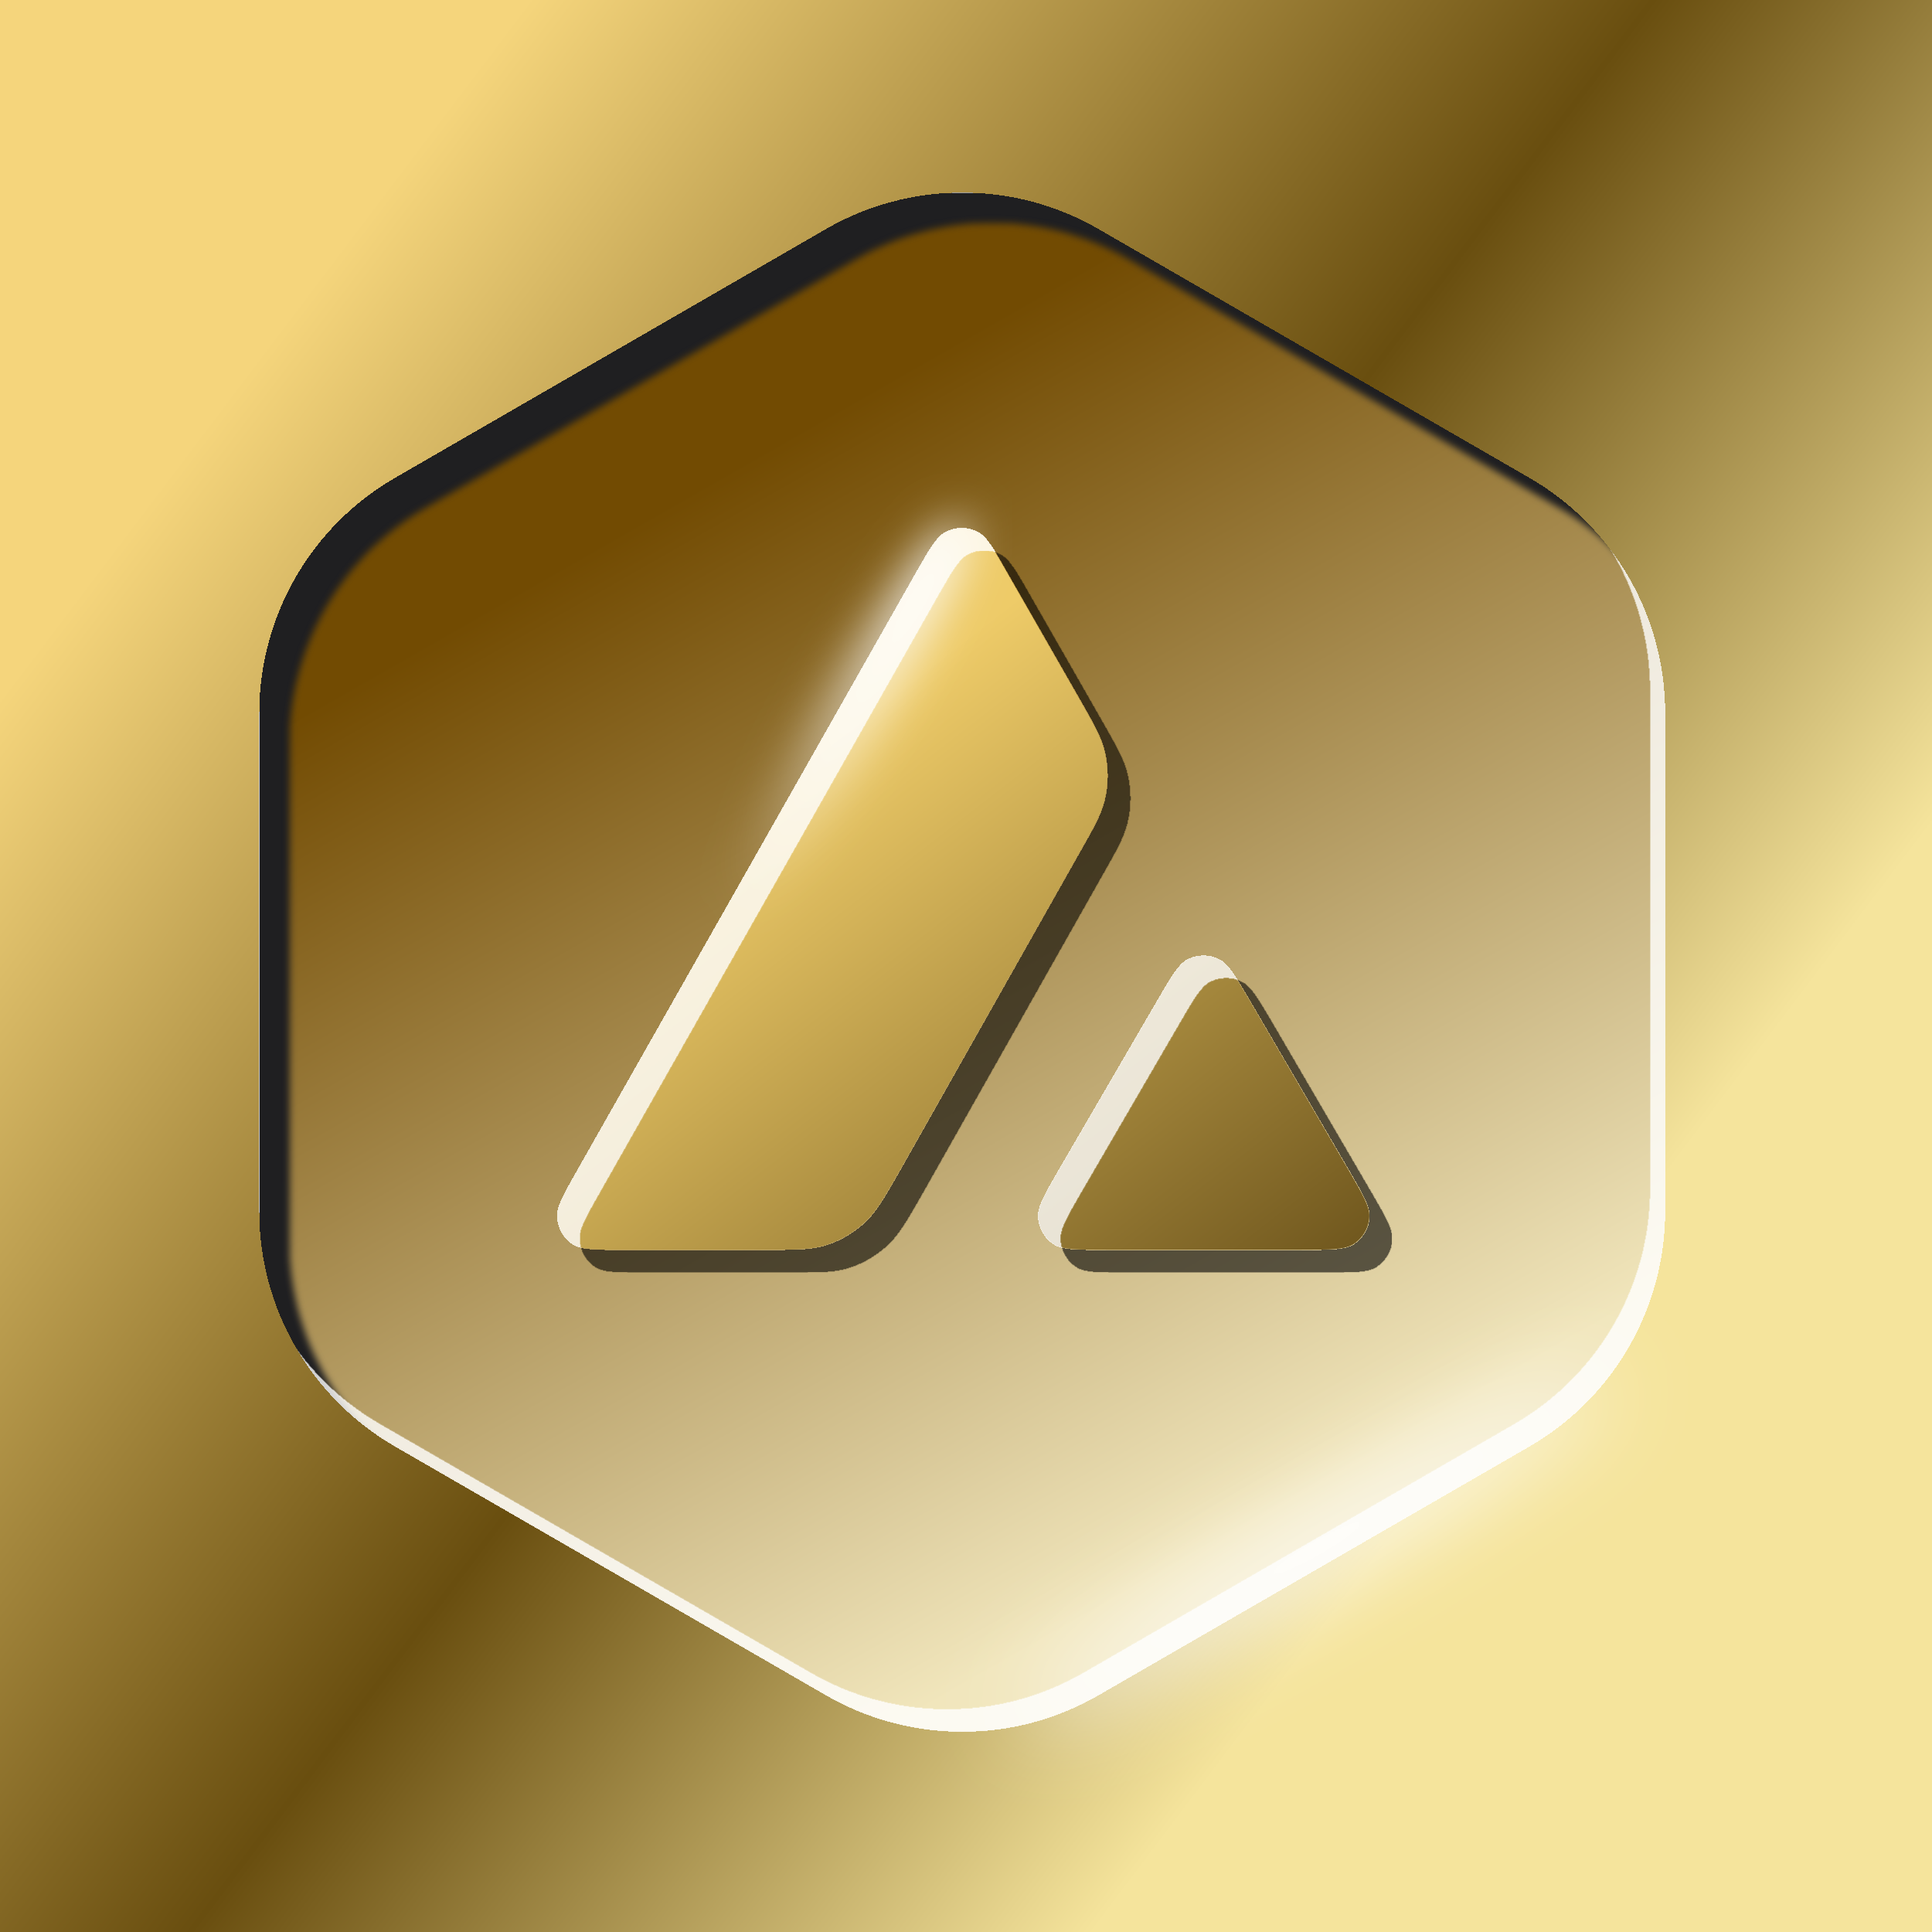
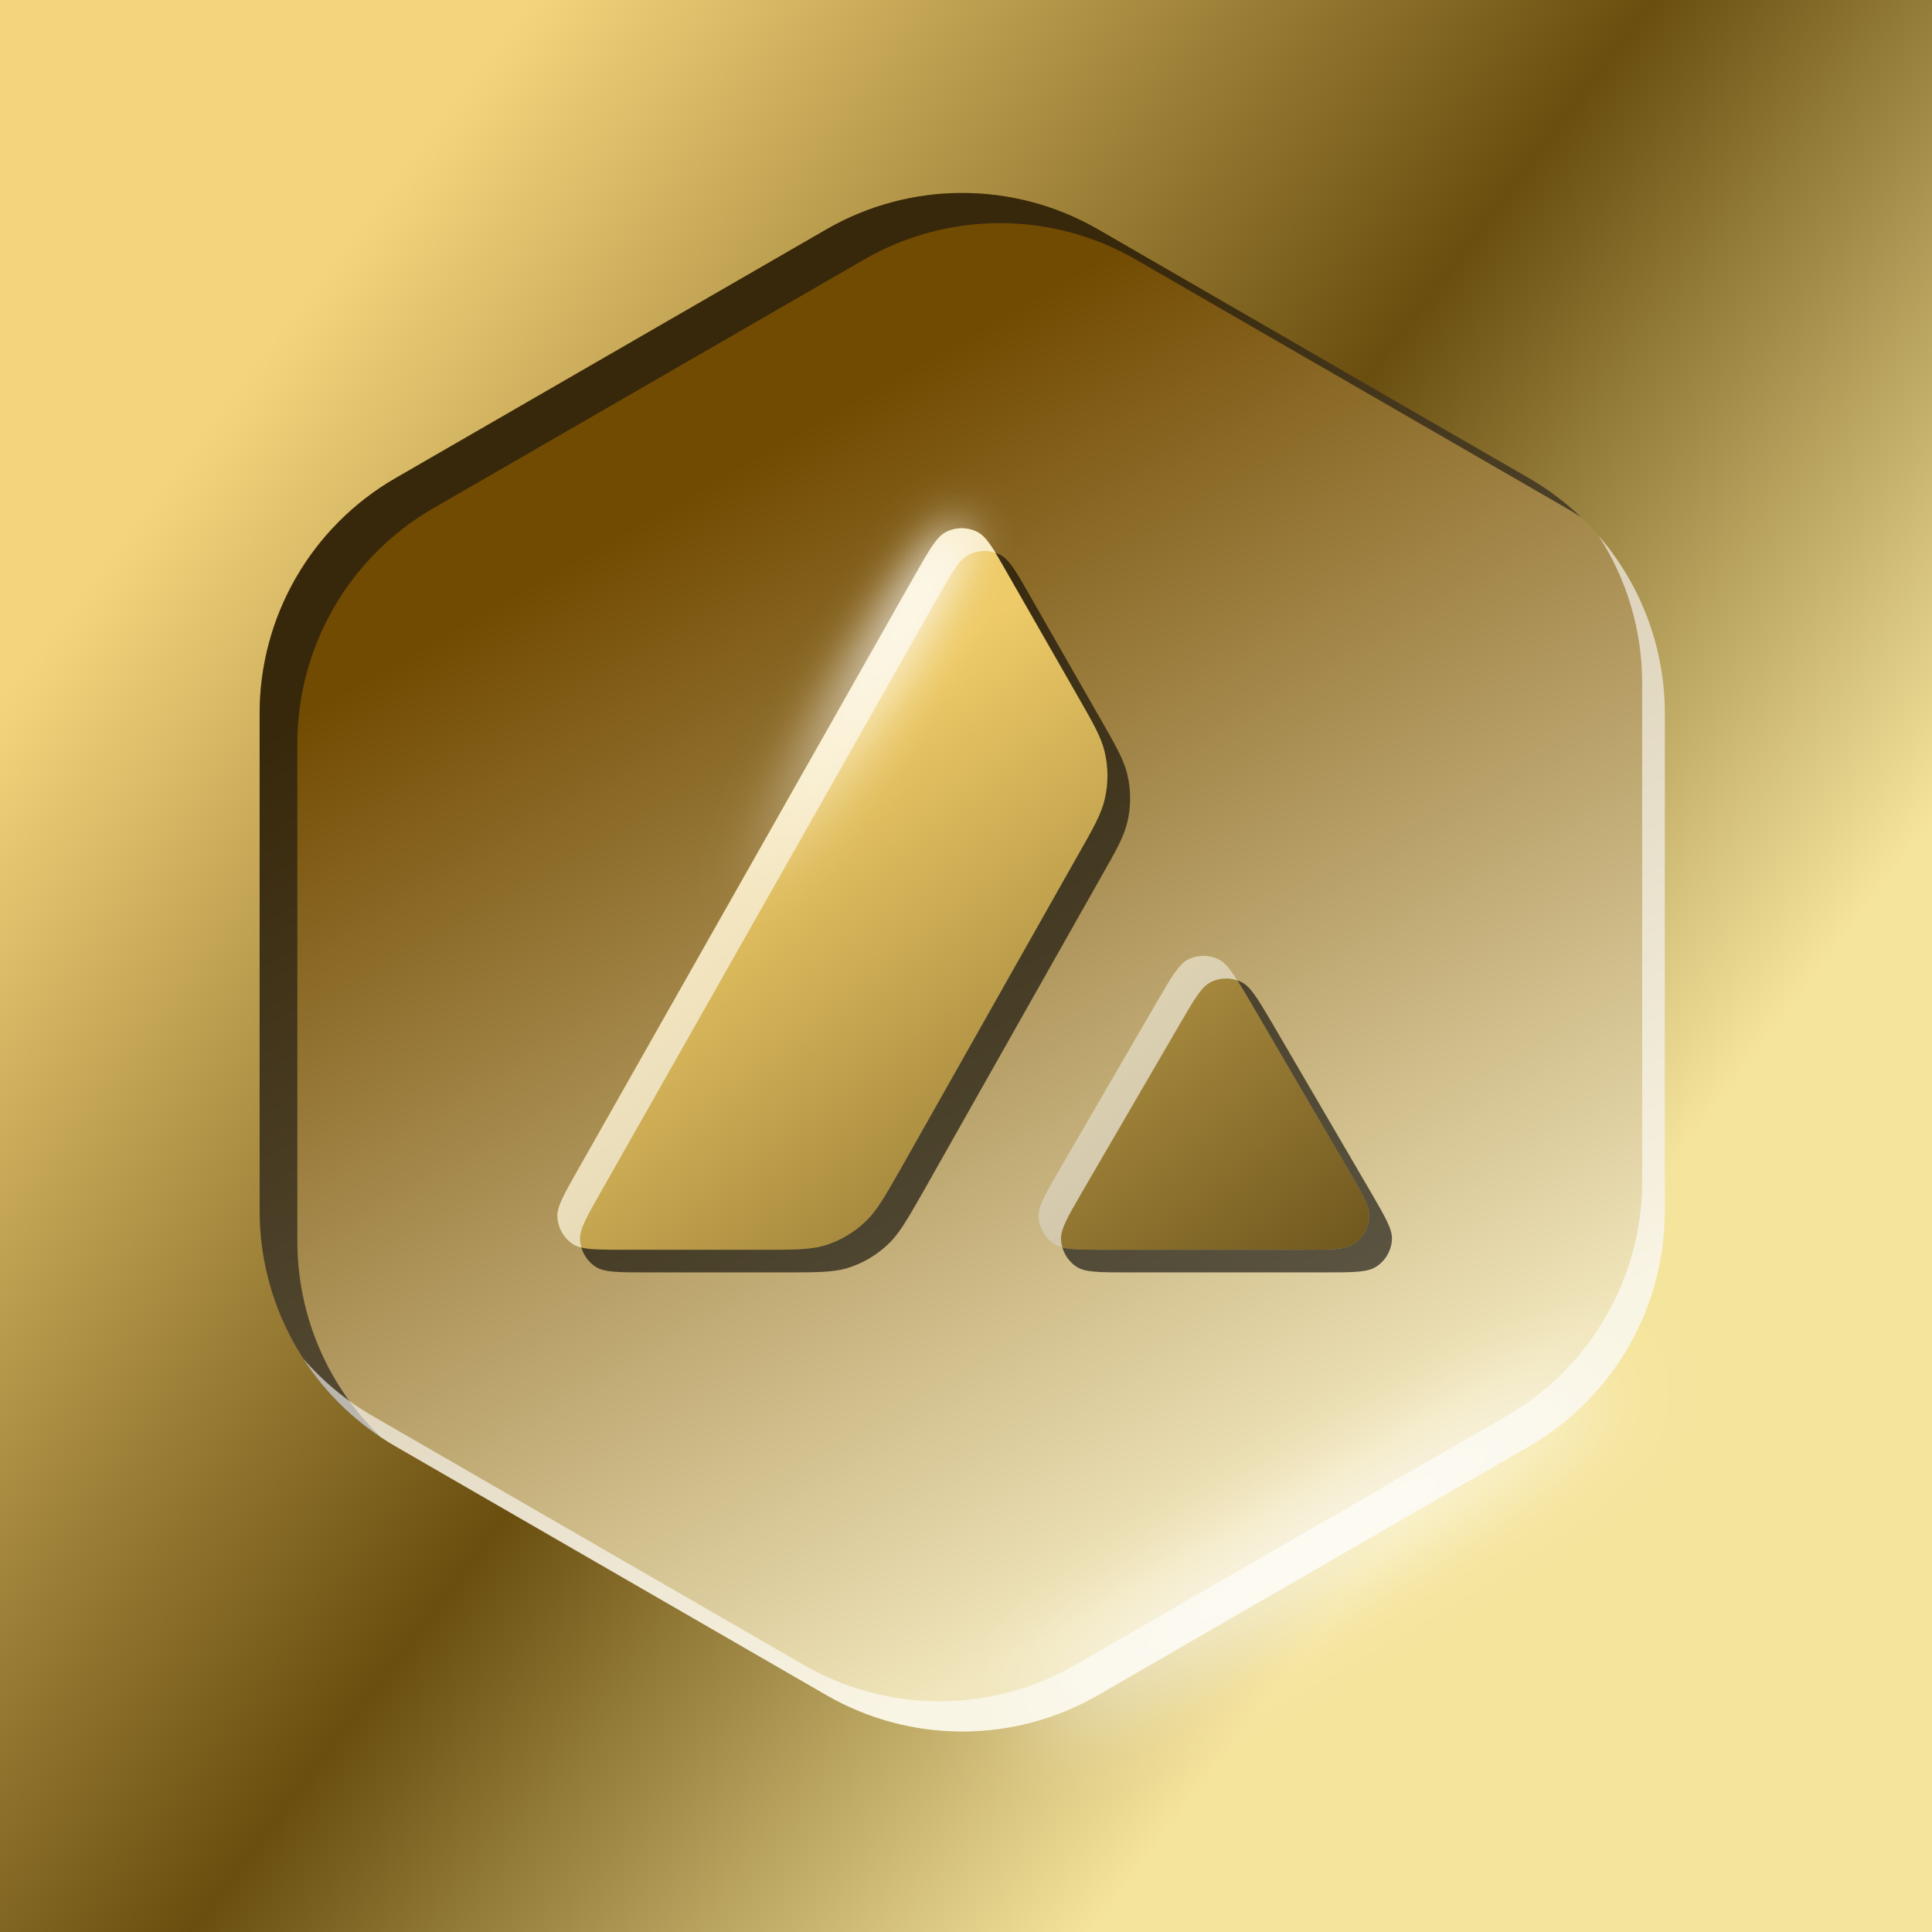
<svg xmlns="http://www.w3.org/2000/svg" width="256" height="256" viewBox="0 0 256 256" fill="none">
  <rect width="256" height="256" fill="url(#paint0_linear_5531_31318)" />
-   <g filter="url(#filter0_ii_5531_31318)">
-     <path d="M109.5 30.392C120.638 23.962 134.362 23.962 145.5 30.392L202.598 63.358C213.736 69.788 220.598 81.673 220.598 94.535V160.465C220.598 173.327 213.736 185.212 202.598 191.642L145.5 224.608C134.362 231.038 120.638 231.038 109.5 224.608L52.402 191.642C41.264 185.212 34.402 173.327 34.402 160.465V94.535C34.402 81.673 41.264 69.788 52.402 63.358L109.5 30.392Z" fill="url(#paint1_linear_5531_31318)" />
-   </g>
-   <g filter="url(#filter1_di_5531_31318)">
-     <path fill-rule="evenodd" clip-rule="evenodd" d="M82.763 165.598H100.854C105.114 165.598 107.243 165.598 109.144 165.071C111.228 164.451 113.129 163.351 114.709 161.838C116.16 160.454 117.207 158.619 119.273 155L119.274 154.998L119.335 154.892L142.798 113.369C144.882 109.724 145.913 107.89 146.371 105.964C146.874 103.878 146.874 101.677 146.371 99.591C145.916 97.68 144.875 95.859 142.822 92.268L142.775 92.186L133.592 76.138C131.692 72.791 130.73 71.118 129.516 70.499C128.211 69.834 126.653 69.834 125.348 70.499C124.134 71.118 123.173 72.791 121.272 76.138L76.603 154.96C74.725 158.262 73.786 159.913 73.855 161.265C73.947 162.732 74.702 164.062 75.939 164.865C77.084 165.598 78.962 165.598 82.763 165.598ZM172.462 165.598H146.54C142.716 165.598 140.792 165.598 139.67 164.865C138.433 164.062 137.678 162.71 137.586 161.242C137.518 159.9 138.464 158.265 140.358 154.992L140.358 154.992L140.403 154.915L153.341 132.677C155.242 129.399 156.204 127.771 157.395 127.153C158.699 126.488 160.235 126.488 161.539 127.153C162.722 127.755 163.642 129.314 165.465 132.4L165.468 132.404L165.616 132.655L178.6 154.892C178.642 154.965 178.683 155.036 178.725 155.107C178.746 155.143 178.767 155.179 178.788 155.215L178.788 155.216C180.588 158.325 181.506 159.912 181.44 161.22C181.371 162.686 180.592 164.04 179.356 164.842C178.211 165.598 176.287 165.598 172.462 165.598H172.462Z" fill="url(#paint2_linear_5531_31318)" />
-   </g>
-   <g filter="url(#filter2_f_5531_31318)">
+   <path d="M109.5 30.392C120.638 23.962 134.362 23.962 145.5 30.392L202.598 63.358C213.736 69.788 220.598 81.673 220.598 94.535V160.465C220.598 173.327 213.736 185.212 202.598 191.642L145.5 224.608C134.362 231.038 120.638 231.038 109.5 224.608L52.402 191.642C41.264 185.212 34.402 173.327 34.402 160.465V94.535C34.402 81.673 41.264 69.788 52.402 63.358L109.5 30.392Z" fill="url(#paint1_linear_5531_31318)" />
+   <path opacity="0.6" d="M109.5 30.392C120.638 23.962 134.362 23.962 145.5 30.392L202.598 63.357C205.129 64.819 207.439 66.564 209.498 68.536C208.879 68.126 208.246 67.732 207.598 67.357L150.5 34.392C139.362 27.962 125.638 27.962 114.5 34.392L57.402 67.357C46.264 73.788 39.403 85.673 39.402 98.534V164.466C39.403 174.403 43.5 183.757 50.501 190.463C40.489 183.823 34.402 172.577 34.402 160.465V94.534C34.402 81.673 41.264 69.788 52.402 63.357L109.5 30.392Z" fill="#111111" />
+   <path opacity="0.6" d="M211.828 70.988C217.4 77.433 220.598 85.755 220.598 94.534V160.465C220.598 173.326 213.736 185.211 202.598 191.642L145.5 224.607C134.362 231.038 120.638 231.038 109.5 224.607L52.402 191.642C47.376 188.739 43.22 184.727 40.173 180.015C42.764 183.011 45.867 185.602 49.402 187.643L106.5 220.607C117.638 227.038 131.362 227.038 142.5 220.607L199.598 187.643C210.736 181.212 217.598 169.327 217.598 156.466V90.534C217.598 83.478 215.532 76.717 211.828 70.988Z" fill="white" />
+   <path d="M125.349 70.499C126.654 69.835 128.21 69.835 129.516 70.499C130.729 71.118 131.691 72.792 133.592 76.139L142.775 92.186L142.822 92.268C144.875 95.859 145.916 97.68 146.37 99.591C146.874 101.677 146.874 103.878 146.37 105.964C145.912 107.89 144.882 109.724 142.798 113.37L119.335 154.892L119.273 154.999C117.207 158.619 116.16 160.454 114.709 161.838C113.129 163.352 111.227 164.452 109.144 165.072C107.243 165.598 105.113 165.598 100.855 165.598H82.763C78.962 165.598 77.084 165.598 75.939 164.865C74.703 164.062 73.947 162.733 73.856 161.265C73.787 159.913 74.726 158.262 76.603 154.96L121.272 76.139C123.173 72.792 124.135 71.118 125.349 70.499ZM157.395 127.153C158.699 126.488 160.235 126.488 161.539 127.153C162.722 127.756 163.643 129.316 165.468 132.405L165.615 132.655L178.601 154.892C178.664 155.002 178.726 155.109 178.788 155.215C180.588 158.324 181.506 159.912 181.44 161.22C181.371 162.686 180.593 164.039 179.356 164.842C178.211 165.598 176.286 165.598 172.462 165.598H146.54C142.716 165.598 140.792 165.598 139.67 164.865C138.433 164.062 137.678 162.71 137.586 161.243C137.518 159.901 138.464 158.265 140.358 154.992L140.402 154.916L153.341 132.678C155.242 129.4 156.204 127.772 157.395 127.153Z" fill="url(#paint2_linear_5531_31318)" />
+   <path opacity="0.6" d="M157.394 127.152C158.699 126.487 160.235 126.487 161.54 127.152C162.347 127.564 163.03 128.424 163.965 129.911C162.799 129.504 161.513 129.585 160.395 130.155C159.204 130.774 158.242 132.401 156.341 135.679L143.403 157.918L143.359 157.994C141.465 161.267 140.518 162.903 140.586 164.245C140.609 164.609 140.672 164.966 140.774 165.309C140.334 165.204 139.972 165.061 139.669 164.864C138.433 164.061 137.678 162.709 137.586 161.242C137.518 159.9 138.464 158.264 140.358 154.991L140.403 154.915L153.341 132.676C155.242 129.399 156.203 127.771 157.394 127.152ZM125.348 70.498C126.653 69.833 128.211 69.833 129.516 70.498C130.311 70.903 130.996 71.762 131.91 73.247C130.746 72.852 129.457 72.936 128.348 73.501C127.135 74.12 126.173 75.793 124.272 79.14L79.603 157.962C77.725 161.264 76.786 162.915 76.855 164.267C76.877 164.624 76.94 164.972 77.038 165.306C76.604 165.201 76.245 165.06 75.939 164.864C74.702 164.061 73.947 162.732 73.855 161.264C73.786 159.912 74.725 158.261 76.603 154.96L121.272 76.137C123.173 72.79 124.135 71.117 125.348 70.498Z" fill="white" />
+   <path opacity="0.6" d="M131.908 73.247C132.115 73.317 132.319 73.4 132.516 73.5C133.73 74.119 134.692 75.793 136.592 79.14L145.775 95.188L145.822 95.269C147.875 98.86 148.916 100.682 149.371 102.593C149.874 104.679 149.874 106.88 149.371 108.966C148.913 110.892 147.882 112.726 145.799 116.371L122.335 157.894L122.274 158C120.208 161.62 119.16 163.456 117.709 164.84C116.129 166.353 114.228 167.452 112.144 168.072C110.243 168.599 108.114 168.6 103.854 168.6H85.763C81.962 168.6 80.084 168.599 78.939 167.866C78.004 167.259 77.344 166.351 77.038 165.31C78.226 165.598 79.978 165.6 82.763 165.6H100.854C105.114 165.6 107.244 165.6 109.144 165.073C111.228 164.453 113.129 163.353 114.709 161.84C116.16 160.456 117.208 158.62 119.274 155L119.335 154.894L142.799 113.371C144.882 109.726 145.913 107.892 146.371 105.966C146.874 103.88 146.874 101.679 146.371 99.593C145.916 97.682 144.875 95.86 142.822 92.269L142.775 92.188L133.592 76.141C132.936 74.985 132.389 74.029 131.908 73.247ZM163.964 129.91C164.159 129.978 164.352 130.059 164.54 130.154C165.723 130.757 166.643 132.318 168.467 135.406L168.616 135.656L181.6 157.894C181.664 158.003 181.726 158.111 181.788 158.217C183.588 161.326 184.506 162.913 184.44 164.222C184.371 165.688 183.592 167.041 182.356 167.844C181.21 168.599 179.287 168.6 175.463 168.6H149.54C145.716 168.6 143.792 168.599 142.67 167.866C141.741 167.263 141.084 166.35 140.775 165.312C141.969 165.597 143.747 165.6 146.54 165.6H172.463C176.287 165.6 178.21 165.599 179.356 164.844C180.592 164.041 181.371 162.688 181.44 161.222C181.506 159.913 180.587 158.326 178.788 155.217C178.726 155.111 178.664 155.003 178.6 154.894L165.616 132.656L165.468 132.406C164.889 131.426 164.398 130.601 163.964 129.91Z" fill="black" />
+   <g filter="url(#filter0_f_5531_31318)">
    <ellipse cx="112.701" cy="94.92" rx="4" ry="30" transform="rotate(30 112.701 94.9202)" fill="url(#paint3_linear_5531_31318)" />
  </g>
-   <g filter="url(#filter3_f_5531_31318)">
+   <g filter="url(#filter1_f_5531_31318)">
    <ellipse cx="174.476" cy="205.138" rx="4" ry="45" transform="rotate(60 174.476 205.138)" fill="white" />
  </g>
  <defs>
-     <filter id="filter0_ii_5531_31318" x="34.402" y="25.569" width="187.195" height="204.861" filterUnits="userSpaceOnUse" color-interpolation-filters="sRGB">
-       <feFlood flood-opacity="0" result="BackgroundImageFix" />
-       <feBlend mode="normal" in="SourceGraphic" in2="BackgroundImageFix" result="shape" />
-       <feColorMatrix in="SourceAlpha" type="matrix" values="0 0 0 0 0 0 0 0 0 0 0 0 0 0 0 0 0 0 127 0" result="hardAlpha" />
-       <feOffset dx="4" dy="4" />
-       <feGaussianBlur stdDeviation="0.5" />
-       <feComposite in2="hardAlpha" operator="arithmetic" k2="-1" k3="1" />
-       <feColorMatrix type="matrix" values="0 0 0 0 0.12 0 0 0 0 0.12 0 0 0 0 0.13 0 0 0 1 0" />
-       <feBlend mode="normal" in2="shape" result="effect1_innerShadow_5531_31318" />
-       <feColorMatrix in="SourceAlpha" type="matrix" values="0 0 0 0 0 0 0 0 0 0 0 0 0 0 0 0 0 0 127 0" result="hardAlpha" />
-       <feOffset dx="-2" dy="-3" />
-       <feComposite in2="hardAlpha" operator="arithmetic" k2="-1" k3="1" />
-       <feColorMatrix type="matrix" values="0 0 0 0 1 0 0 0 0 1 0 0 0 0 1 0 0 0 0.8 0" />
-       <feBlend mode="normal" in2="effect1_innerShadow_5531_31318" result="effect2_innerShadow_5531_31318" />
-     </filter>
-     <filter id="filter1_di_5531_31318" x="73.852" y="70" width="110.592" height="98.598" filterUnits="userSpaceOnUse" color-interpolation-filters="sRGB">
-       <feFlood flood-opacity="0" result="BackgroundImageFix" />
-       <feColorMatrix in="SourceAlpha" type="matrix" values="0 0 0 0 0 0 0 0 0 0 0 0 0 0 0 0 0 0 127 0" result="hardAlpha" />
-       <feOffset dx="3" dy="3" />
-       <feComposite in2="hardAlpha" operator="out" />
-       <feColorMatrix type="matrix" values="0 0 0 0 0 0 0 0 0 0 0 0 0 0 0 0 0 0 0.6 0" />
-       <feBlend mode="normal" in2="BackgroundImageFix" result="effect1_dropShadow_5531_31318" />
-       <feBlend mode="normal" in="SourceGraphic" in2="effect1_dropShadow_5531_31318" result="shape" />
-       <feColorMatrix in="SourceAlpha" type="matrix" values="0 0 0 0 0 0 0 0 0 0 0 0 0 0 0 0 0 0 127 0" result="hardAlpha" />
-       <feOffset dx="3" dy="3" />
-       <feComposite in2="hardAlpha" operator="arithmetic" k2="-1" k3="1" />
-       <feColorMatrix type="matrix" values="0 0 0 0 1 0 0 0 0 1 0 0 0 0 1 0 0 0 0.8 0" />
-       <feBlend mode="normal" in2="shape" result="effect2_innerShadow_5531_31318" />
-     </filter>
-     <filter id="filter2_f_5531_31318" x="91.303" y="62.861" width="42.796" height="64.118" filterUnits="userSpaceOnUse" color-interpolation-filters="sRGB">
+     <filter id="filter0_f_5531_31318" x="91.303" y="62.861" width="42.796" height="64.118" filterUnits="userSpaceOnUse" color-interpolation-filters="sRGB">
      <feFlood flood-opacity="0" result="BackgroundImageFix" />
      <feBlend mode="normal" in="SourceGraphic" in2="BackgroundImageFix" result="shape" />
      <feGaussianBlur stdDeviation="3" result="effect1_foregroundBlur_5531_31318" />
    </filter>
-     <filter id="filter3_f_5531_31318" x="123.453" y="170.369" width="102.047" height="69.537" filterUnits="userSpaceOnUse" color-interpolation-filters="sRGB">
+     <filter id="filter1_f_5531_31318" x="123.453" y="170.369" width="102.047" height="69.537" filterUnits="userSpaceOnUse" color-interpolation-filters="sRGB">
      <feFlood flood-opacity="0" result="BackgroundImageFix" />
      <feBlend mode="normal" in="SourceGraphic" in2="BackgroundImageFix" result="shape" />
      <feGaussianBlur stdDeviation="6" result="effect1_foregroundBlur_5531_31318" />
    </filter>
    <linearGradient id="paint0_linear_5531_31318" x1="90.21" y1="-26.695" x2="260.985" y2="102.618" gradientUnits="userSpaceOnUse">
      <stop stop-color="#F5D57C" />
      <stop offset="0.555" stop-color="#694E0F" />
      <stop offset="1" stop-color="#F5E49C" />
    </linearGradient>
    <linearGradient id="paint1_linear_5531_31318" x1="102.5" y1="59" x2="179.5" y2="194" gradientUnits="userSpaceOnUse">
      <stop stop-color="#724B02" />
      <stop offset="1" stop-color="#F1E6BC" />
    </linearGradient>
-     <linearGradient id="paint2_linear_5531_31318" x1="117" y1="93" x2="181" y2="175.5" gradientUnits="userSpaceOnUse">
+     <linearGradient id="paint2_linear_5531_31318" x1="117" y1="93.001" x2="181" y2="175.501" gradientUnits="userSpaceOnUse">
      <stop stop-color="#EECB68" />
      <stop offset="1" stop-color="#654D17" />
    </linearGradient>
    <linearGradient id="paint3_linear_5531_31318" x1="112.701" y1="64.92" x2="112.701" y2="124.92" gradientUnits="userSpaceOnUse">
      <stop stop-color="white" />
      <stop offset="1" stop-color="white" stop-opacity="0" />
    </linearGradient>
  </defs>
</svg>
